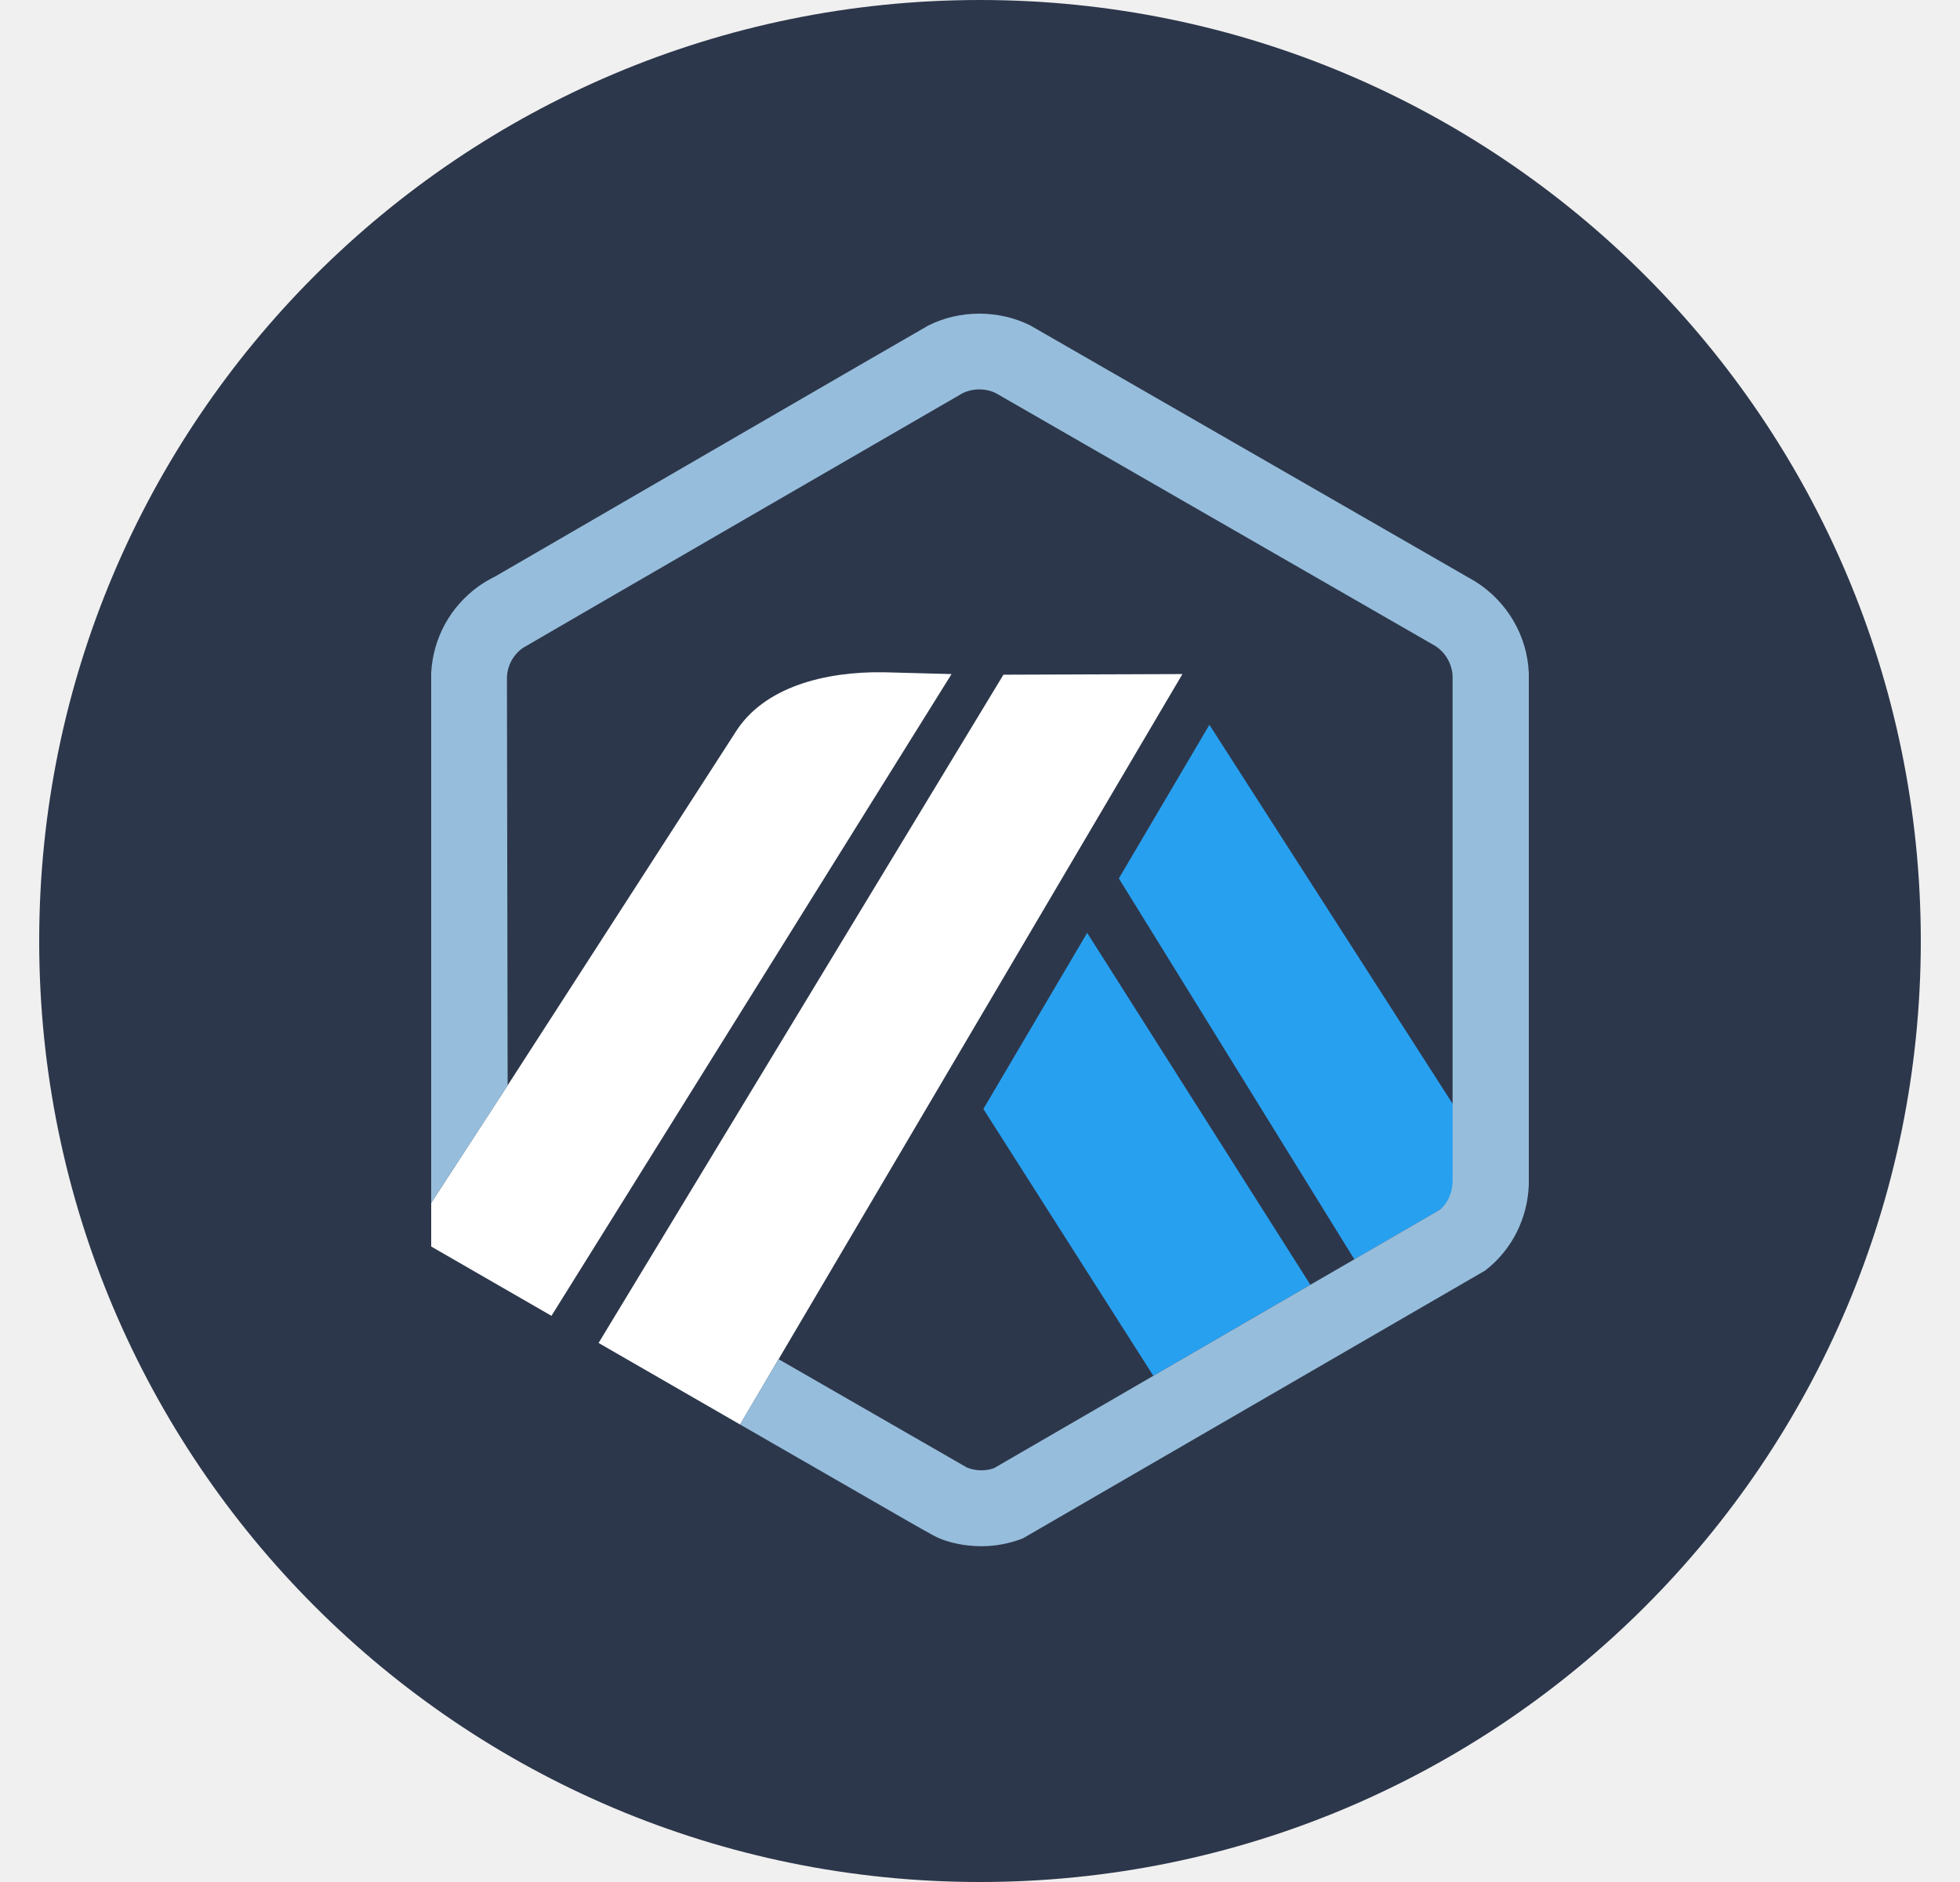
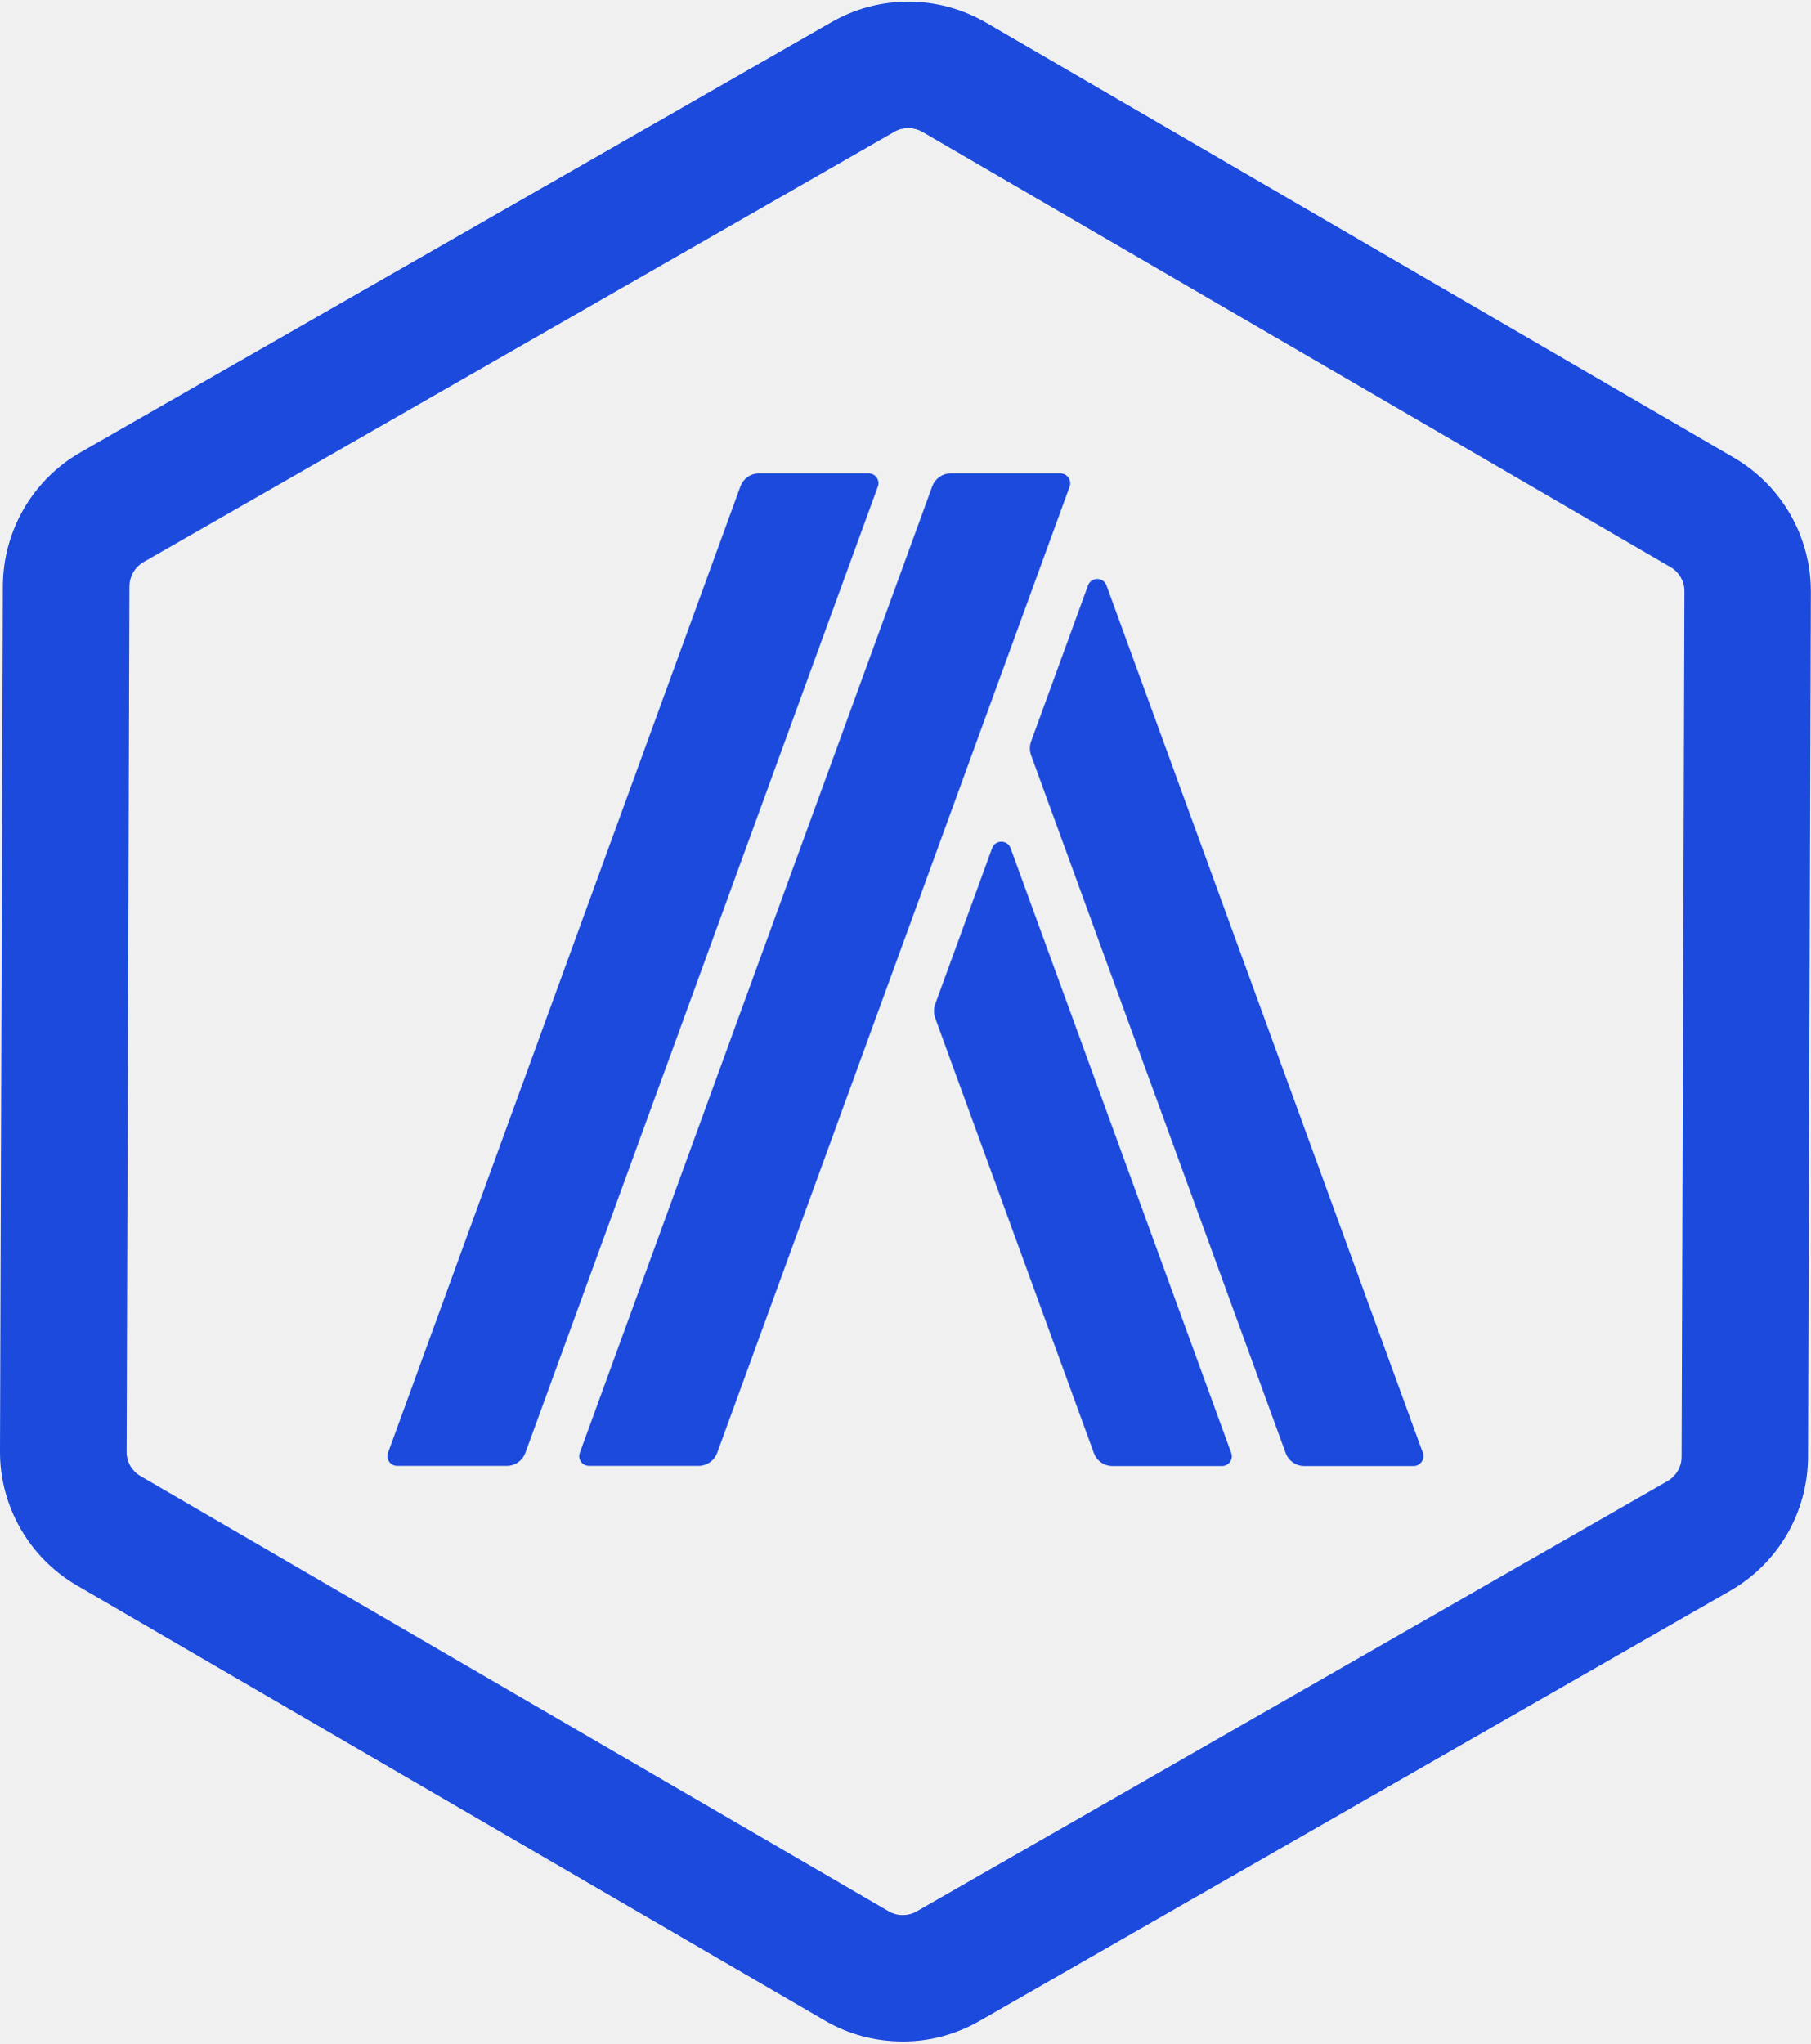
- <svg xmlns="http://www.w3.org/2000/svg" width="25" height="24" viewBox="0 0 25 24" fill="none">
-   <g clip-path="url(#clip0_19674_35308)">
-     <circle cx="12.5" cy="12" r="12" fill="#2D374B" />
-     <path d="M14.271 11.202L15.426 9.243L18.537 14.089L18.538 15.019L18.528 8.62C18.521 8.463 18.438 8.32 18.305 8.236L12.704 5.014C12.573 4.949 12.406 4.95 12.276 5.016C12.258 5.024 12.241 5.034 12.226 5.045L12.206 5.057L6.769 8.208L6.748 8.217C6.721 8.23 6.693 8.246 6.667 8.264C6.564 8.338 6.496 8.447 6.474 8.57C6.47 8.589 6.468 8.607 6.467 8.627L6.475 13.842L9.373 9.35C9.738 8.754 10.533 8.562 11.271 8.573L12.137 8.596L7.034 16.78L7.636 17.126L12.8 8.604L15.083 8.596L9.932 17.333L12.078 18.568L12.335 18.715C12.443 18.759 12.571 18.762 12.681 18.722L18.361 15.43L17.275 16.059L14.271 11.202ZM14.712 17.545L12.543 14.142L13.867 11.896L16.714 16.384L14.712 17.545Z" fill="#2D374B" />
-     <path d="M12.543 14.142L14.711 17.545L16.714 16.384L13.867 11.896L12.543 14.142Z" fill="#28A0F0" />
-     <path d="M18.539 15.019L18.537 14.089L15.426 9.243L14.271 11.202L17.275 16.06L18.361 15.43C18.468 15.344 18.532 15.217 18.539 15.08L18.539 15.019Z" fill="#28A0F0" />
-     <path d="M5.5 15.896L7.034 16.78L12.137 8.596L11.271 8.573C10.533 8.562 9.738 8.754 9.373 9.35L6.475 13.841L5.5 15.34V15.896H5.5Z" fill="white" />
-     <path d="M15.082 8.596L12.799 8.604L7.635 17.126L9.44 18.166L9.931 17.333L15.082 8.596Z" fill="white" />
-     <path d="M19.5 8.584C19.481 8.106 19.222 7.669 18.817 7.415L13.143 4.151C12.742 3.95 12.242 3.949 11.841 4.151C11.793 4.175 6.322 7.348 6.322 7.348C6.246 7.385 6.173 7.428 6.104 7.477C5.743 7.736 5.523 8.139 5.5 8.581V15.34L6.475 13.842L6.466 8.627C6.468 8.607 6.47 8.589 6.473 8.57C6.495 8.447 6.564 8.338 6.667 8.264C6.693 8.246 12.258 5.025 12.275 5.016C12.406 4.95 12.572 4.949 12.703 5.014L18.305 8.236C18.437 8.32 18.52 8.463 18.528 8.62V15.08C18.521 15.217 18.467 15.344 18.36 15.43L17.274 16.06L16.714 16.384L14.711 17.545L12.68 18.722C12.571 18.762 12.443 18.759 12.334 18.715L9.931 17.333L9.44 18.166L11.6 19.409C11.671 19.45 11.735 19.486 11.787 19.515C11.868 19.56 11.923 19.591 11.943 19.6C12.096 19.675 12.317 19.718 12.516 19.718C12.698 19.718 12.876 19.684 13.045 19.619L18.944 16.202C19.283 15.94 19.482 15.544 19.5 15.115V8.584Z" fill="#96BEDC" />
+ <svg xmlns="http://www.w3.org/2000/svg" version="1.1" id="Layer_1" x="0px" y="0px" viewBox="0 0 1080 1218.5" style="enable-background:new 0 0 1080 1218.5;" xml:space="preserve">
+   <style type="text/css">
+ 	.st0{fill:#1B4ADD;}
+ </style>
+   <g>
+     <path class="st0" d="M541.8,76.4c2.9,0,5.8,0.8,8.4,2.3l446.1,259.5c5.2,3,8.4,8.6,8.3,14.5l-1.7,516.1c0,6-3.2,11.5-8.4,14.5   l-447.8,256.6c-2.5,1.5-5.5,2.2-8.4,2.2c-2.9,0-5.8-0.8-8.4-2.3L83.8,880.3c-5.2-3-8.4-8.6-8.3-14.5l1.7-516.1   c0-6,3.2-11.5,8.4-14.5L533.4,78.6C535.9,77.1,538.8,76.4,541.8,76.4 M542,1c-15.9-0.1-31.8,4-46.1,12.2L48.1,269.7   c-28.6,16.4-46.2,46.7-46.4,79.7L0,865.5c-0.1,32.9,17.4,63.4,45.8,80L491.9,1205c14.2,8.3,30.1,12.4,46.1,12.5   c15.9,0.1,31.8-4,46.1-12.2l447.8-256.6c28.6-16.4,46.2-46.7,46.4-79.7L1080,353c0.1-32.9-17.4-63.4-45.8-80L588.1,13.5   C573.8,5.2,557.9,1,542,1L542,1z" />
+     <path class="st0" d="M632.4,282.3H567c-4.9,0-9.3,3.1-11,7.7L345.8,866.4c-1.4,3.8,1.4,7.8,5.5,7.8h65.4c4.9,0,9.3-3.1,11-7.7   l210.3-576.5C639.2,286.3,636.4,282.3,632.4,282.3z M518,282.3h-65.4c-4.9,0-9.3,3.1-11,7.7L231.4,866.4c-1.4,3.8,1.4,7.8,5.5,7.8   h65.4c4.9,0,9.3-3.1,11-7.7l210.3-576.5C524.9,286.3,522.1,282.3,518,282.3z M602.7,505.8c-1.9-5.1-9.1-5.1-11,0l-34,93.2   c-0.9,2.6-0.9,5.4,0,8l94.7,259.6c1.7,4.6,6.1,7.7,11,7.7h65.4c4.1,0,6.9-4,5.5-7.8L602.7,505.8z M848.6,866.4L659.9,349.1   c-1.9-5.1-9.1-5.1-11,0l-34,93.2c-0.9,2.6-0.9,5.4,0,8l151.9,416.3c1.7,4.6,6.1,7.7,11,7.7h65.4C847.1,874.2,850,870.2,848.6,866.4   z" />
  </g>
-   <defs>
-     <clipPath id="clip0_19674_35308">
-       <rect width="24" height="24" fill="white" transform="translate(0.5)" />
-     </clipPath>
-   </defs>
</svg>
